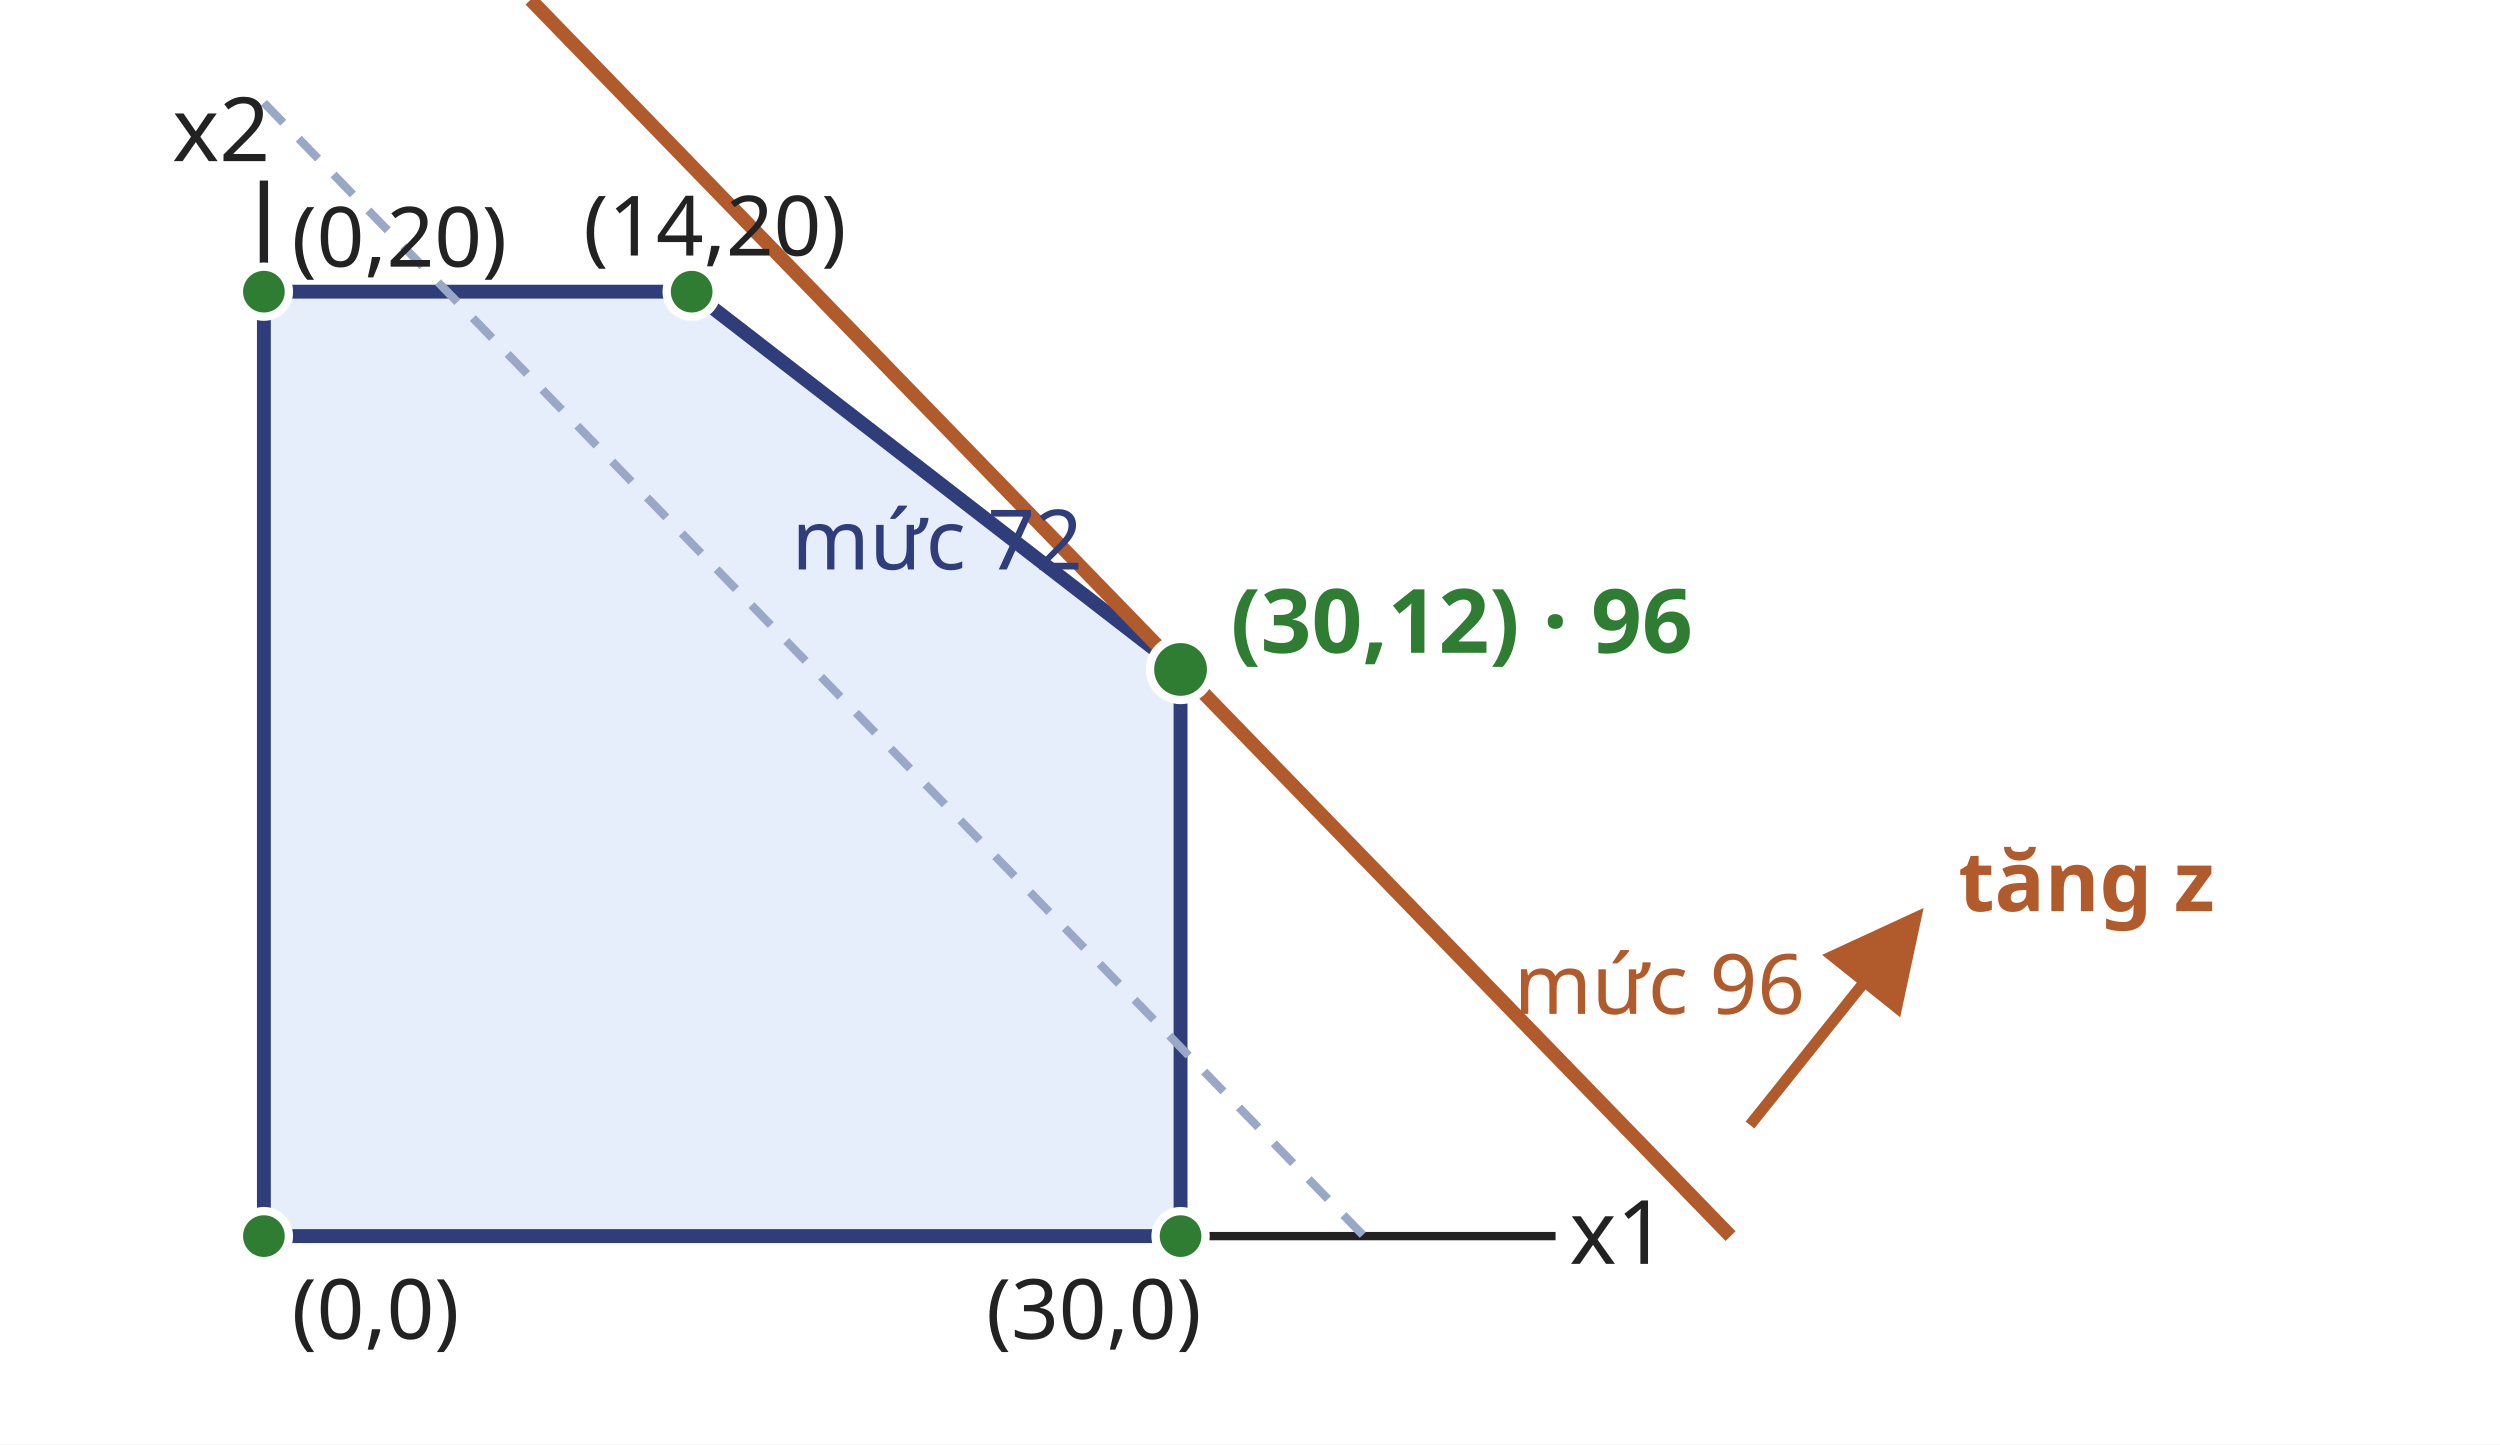
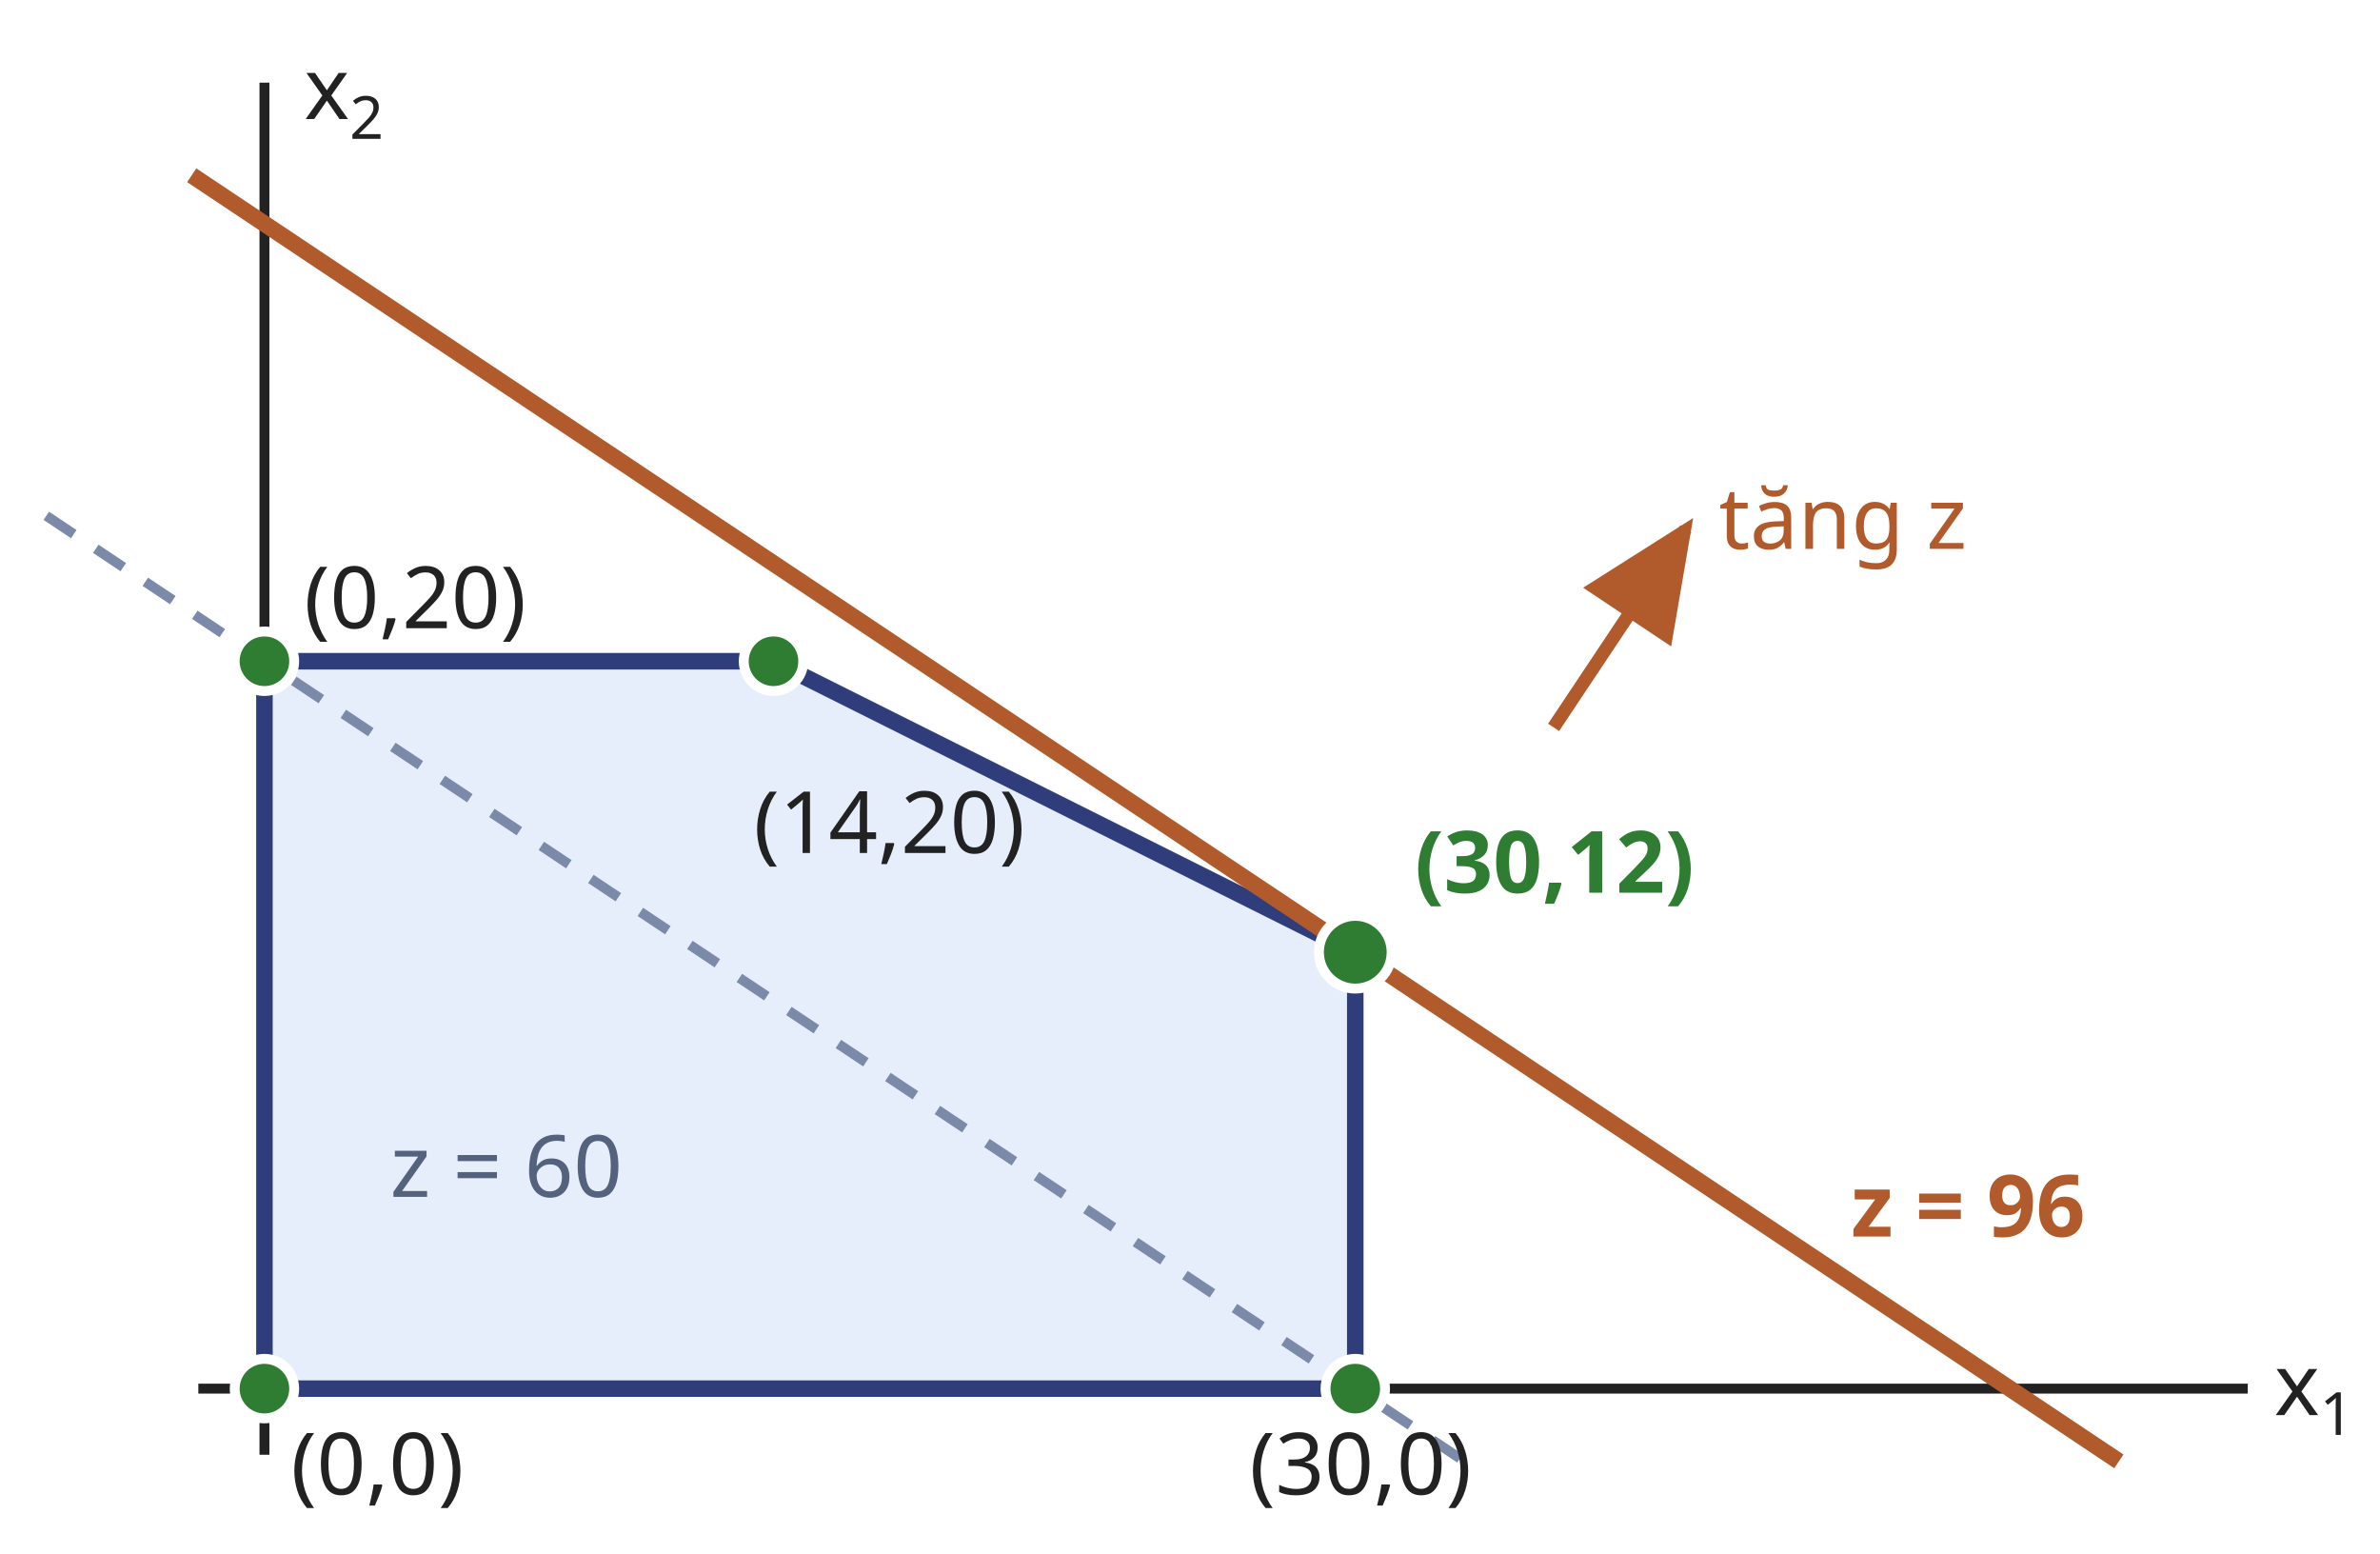
- <svg xmlns="http://www.w3.org/2000/svg" viewBox="0 0 900 520" role="img" aria-labelledby="title desc">
+ <svg xmlns="http://www.w3.org/2000/svg" viewBox="0 30 720 470" role="img" aria-labelledby="title desc">
  <defs>
-     <marker id="arrow" markerWidth="9" markerHeight="9" refX="8" refY="4.5" orient="auto">
-       <path d="M0 0L9 4.5L0 9Z" fill="#b15a2b" />
+     <marker id="arrow" markerWidth="10" markerHeight="10" refX="8" refY="4" orient="auto">
+       <path d="M0 0L9 4L0 8Z" fill="#b15a2b" />
    </marker>
  </defs>
-   <rect width="900" height="520" fill="#fff" />
-   <line x1="95" y1="445" x2="560" y2="445" stroke="#222" stroke-width="3" />
-   <line x1="95" y1="445" x2="95" y2="65" stroke="#222" stroke-width="3" />
-   <path d="M95 445L425 445L425 241L249 105L95 105Z" fill="#e7eefb" stroke="#2f3e7a" stroke-width="5" />
-   <line x1="95" y1="37" x2="491" y2="445" stroke="#9aa8c7" stroke-width="3" stroke-dasharray="10 8" />
-   <line x1="191" y1="-0.091" x2="623" y2="445" stroke="#b15a2b" stroke-width="5" />
+   <rect x="0" y="30" width="720" height="470" fill="#fff" />
+   <line x1="60" y1="450" x2="680" y2="450" stroke="#222" stroke-width="3" />
+   <line x1="80" y1="470" x2="80" y2="55" stroke="#222" stroke-width="3" />
+   <path d="M80 450L410 450L410 318L234 230L80 230Z" fill="#e7eefb" stroke="#2f3e7a" stroke-width="5" />
+   <line x1="14" y1="186" x2="443" y2="472" stroke="#7a8aa8" stroke-width="3" stroke-dasharray="10 8" />
+   <line x1="58" y1="83" x2="641" y2="472" stroke="#b15a2b" stroke-width="5" />
+   <line x1="470" y1="250" x2="510" y2="190" stroke="#b15a2b" stroke-width="4" marker-end="url(#arrow)" />
  <g fill="#2e7d32" stroke="#fff" stroke-width="3">
-     <circle cx="95" cy="445" r="9" />
-     <circle cx="425" cy="445" r="9" />
-     <circle cx="425" cy="241" r="11" />
-     <circle cx="249" cy="105" r="9" />
-     <circle cx="95" cy="105" r="9" />
+     <circle cx="80" cy="450" r="9" />
+     <circle cx="410" cy="450" r="9" />
+     <circle cx="410" cy="318" r="11" />
+     <circle cx="234" cy="230" r="9" />
+     <circle cx="80" cy="230" r="9" />
  </g>
-   <g font-family="sans-serif" font-size="30" fill="#222">
-     <text x="565" y="455" font-size="32">x1</text>
-     <text x="62" y="58" font-size="32">x2</text>
-     <text x="105" y="482">(0,0)</text>
-     <text x="355" y="482">(30,0)</text>
-     <text x="443" y="235" font-size="32" font-weight="700" fill="#2e7d32">(30,12) · 96</text>
-     <text x="210" y="92">(14,20)</text>
-     <text x="105" y="96">(0,20)</text>
-     <text x="285" y="205" fill="#2f3e7a">mức 72</text>
-     <text x="545" y="365" fill="#b15a2b">mức 96</text>
+   <g font-family="sans-serif" font-size="26" fill="#222">
+     <text x="688" y="458">x<tspan font-size="18" dy="6">1</tspan>
+     </text>
+     <text x="92" y="66">x<tspan font-size="18" dy="6">2</tspan>
+     </text>
+     <text x="88" y="482">(0,0)</text>
+     <text x="378" y="482">(30,0)</text>
+     <text x="428" y="300" font-weight="700" fill="#2e7d32">(30,12)</text>
+     <text x="228" y="288">(14,20)</text>
+     <text x="92" y="220">(0,20)</text>
+     <text x="118" y="392" fill="#55627e">z = 60</text>
+     <text x="560" y="404" fill="#b15a2b" font-weight="700">z = 96</text>
+     <text x="520" y="196" fill="#b15a2b">tăng z</text>
  </g>
-   <line x1="630" y1="405" x2="690" y2="330" stroke="#b15a2b" stroke-width="4" marker-end="url(#arrow)" />
-   <text x="705" y="328" font-family="sans-serif" font-size="30" font-weight="700" fill="#b15a2b">tăng z</text>
</svg>
